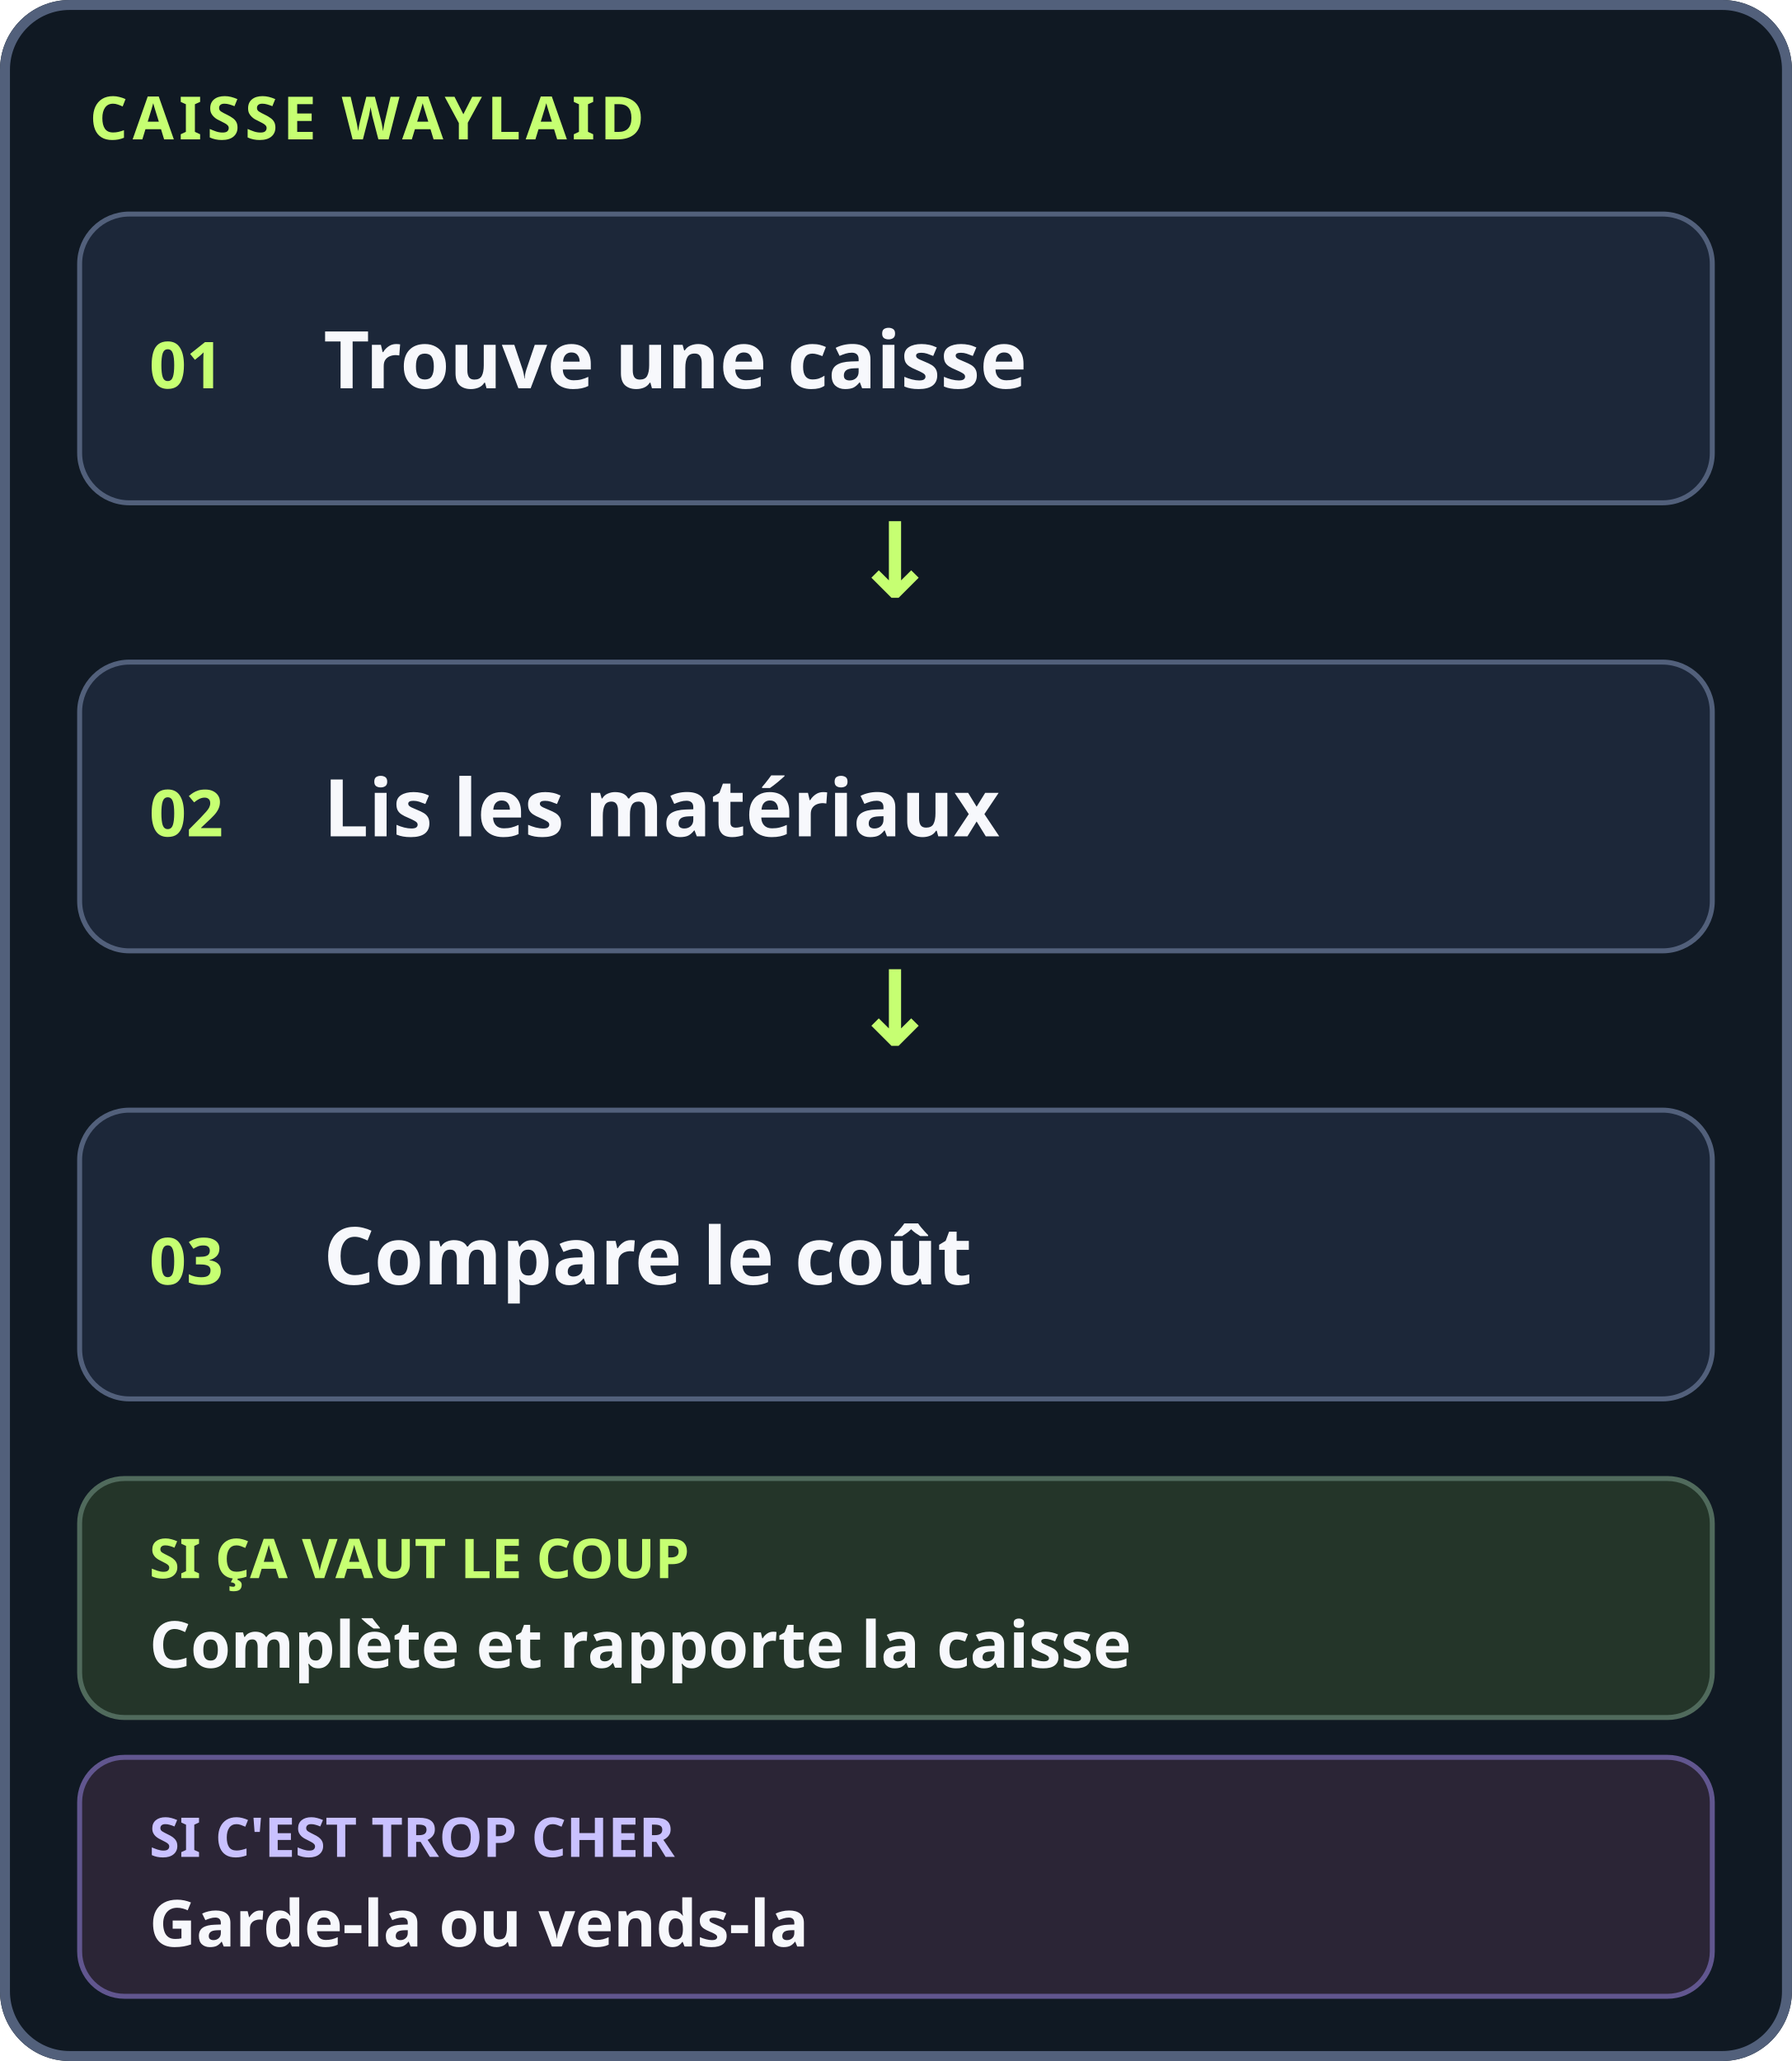
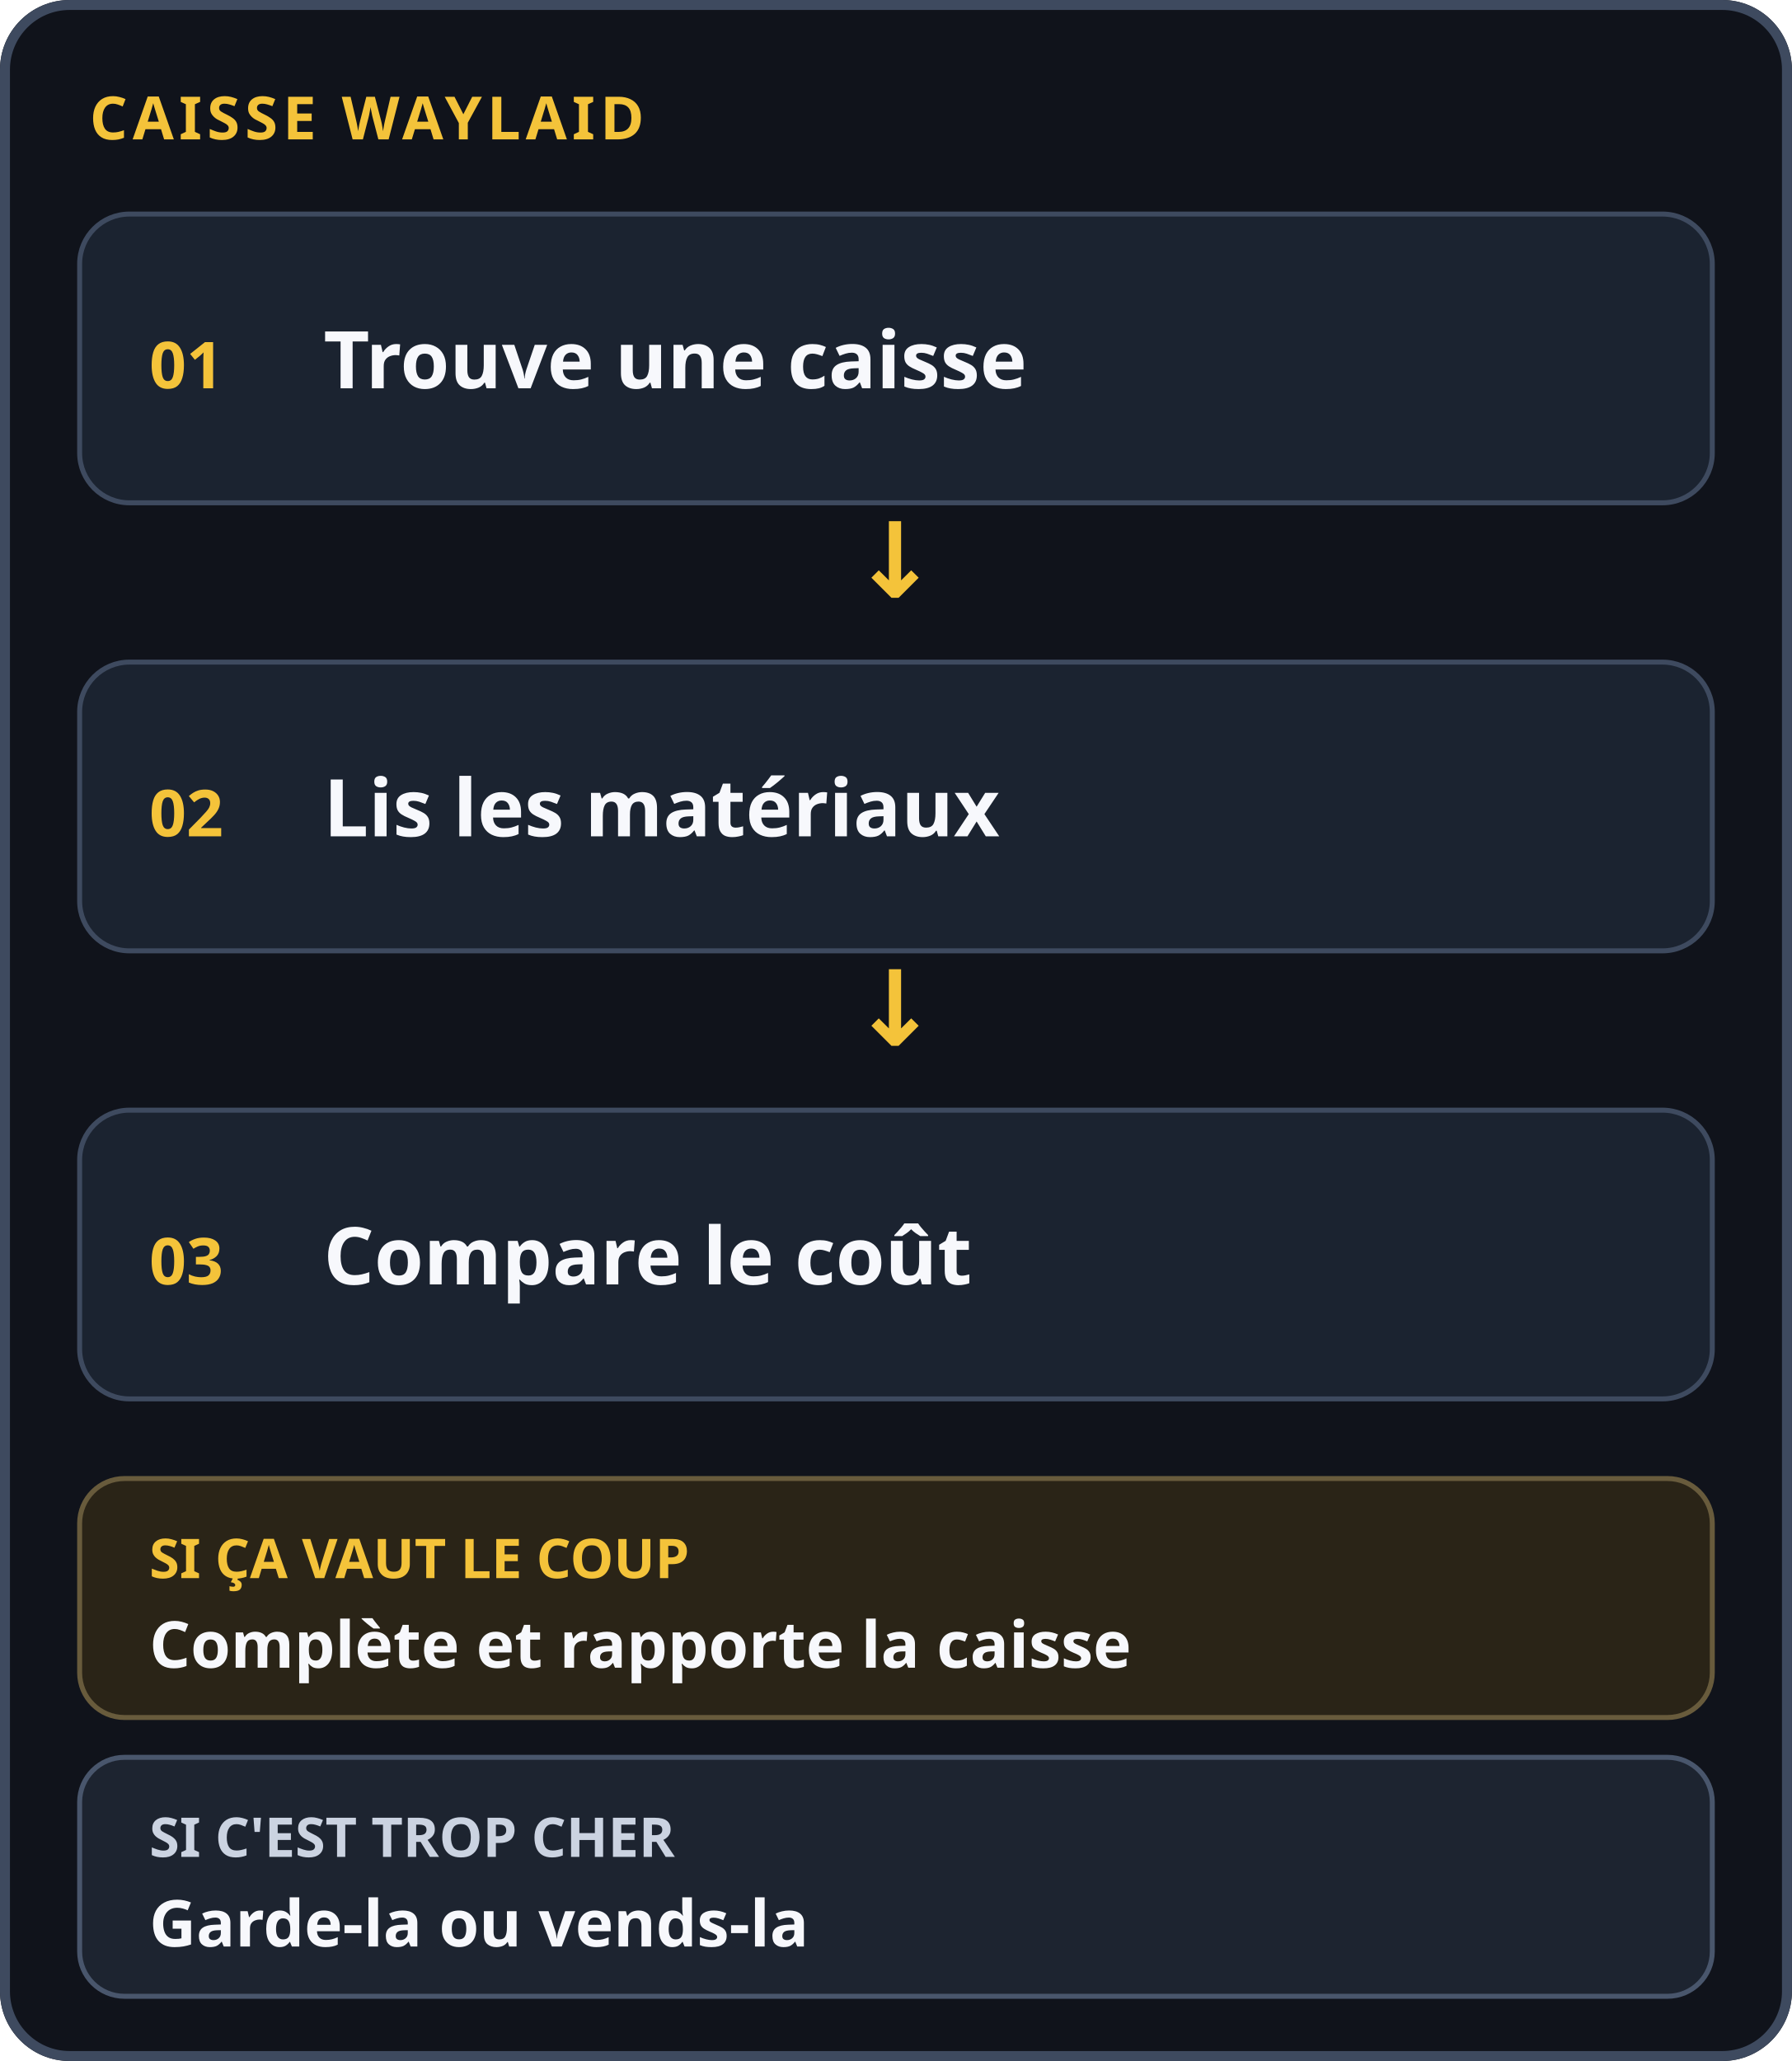
<svg xmlns="http://www.w3.org/2000/svg" width="360" height="414" viewBox="0 0 360 414">
-   <rect width="360" height="414" rx="14" fill="#101923" />
-   <rect x="1" y="1" width="358" height="412" rx="13" fill="none" stroke="#52607b" stroke-width="2" />
+   <rect width="360" height="414" rx="14" fill="#10131b" />
+   <rect x="1" y="1" width="358" height="412" rx="13" fill="none" stroke="#3e4a5f" stroke-width="2" />
  <g font-family="system-ui,sans-serif">
-     <text x="18" y="28" fill="#c6ff72" font-size="12" font-weight="800" letter-spacing="1">CAISSE WAYLAID</text>
-     <rect x="16" y="43" width="328" height="58" rx="10" fill="#1c2739" stroke="#52607b" />
-     <text x="30" y="78" fill="#c6ff72" font-size="13" font-weight="800">01</text>
+     <text x="18" y="28" fill="#f4c33a" font-size="12" font-weight="800" letter-spacing="1">CAISSE WAYLAID</text>
+     <rect x="16" y="43" width="328" height="58" rx="10" fill="#1b2330" stroke="#3e4a5f" />
+     <text x="30" y="78" fill="#f4c33a" font-size="13" font-weight="800">01</text>
    <text x="65" y="78" fill="#f7f8fc" font-size="16" font-weight="750">Trouve une caisse</text>
-     <text x="171" y="120" fill="#c6ff72" font-size="21" font-weight="800">↓</text>
-     <rect x="16" y="133" width="328" height="58" rx="10" fill="#1c2739" stroke="#52607b" />
-     <text x="30" y="168" fill="#c6ff72" font-size="13" font-weight="800">02</text>
+     <text x="171" y="120" fill="#f4c33a" font-size="21" font-weight="800">↓</text>
+     <rect x="16" y="133" width="328" height="58" rx="10" fill="#1b2330" stroke="#3e4a5f" />
+     <text x="30" y="168" fill="#f4c33a" font-size="13" font-weight="800">02</text>
    <text x="65" y="168" fill="#f7f8fc" font-size="16" font-weight="750">Lis les matériaux</text>
-     <text x="171" y="210" fill="#c6ff72" font-size="21" font-weight="800">↓</text>
-     <rect x="16" y="223" width="328" height="58" rx="10" fill="#1c2739" stroke="#52607b" />
-     <text x="30" y="258" fill="#c6ff72" font-size="13" font-weight="800">03</text>
+     <text x="171" y="210" fill="#f4c33a" font-size="21" font-weight="800">↓</text>
+     <rect x="16" y="223" width="328" height="58" rx="10" fill="#1b2330" stroke="#3e4a5f" />
+     <text x="30" y="258" fill="#f4c33a" font-size="13" font-weight="800">03</text>
    <text x="65" y="258" fill="#f7f8fc" font-size="16" font-weight="750">Compare le coût</text>
-     <rect x="16" y="297" width="328" height="48" rx="9" fill="#243529" stroke="#506a5c" />
-     <text x="30" y="317" fill="#c6ff72" font-size="11" font-weight="800">SI ÇA VAUT LE COUP</text>
+     <rect x="16" y="297" width="328" height="48" rx="9" fill="#2a2417" stroke="#685b3c" />
+     <text x="30" y="317" fill="#f4c33a" font-size="11" font-weight="800">SI ÇA VAUT LE COUP</text>
    <text x="30" y="335" fill="#f7f8fc" font-size="13" font-weight="650">Complète et rapporte la caisse</text>
-     <rect x="16" y="353" width="328" height="48" rx="9" fill="#2b2536" stroke="#61568f" />
-     <text x="30" y="373" fill="#c9c1ff" font-size="11" font-weight="800">SI C'EST TROP CHER</text>
+     <rect x="16" y="353" width="328" height="48" rx="9" fill="#1d2430" stroke="#49566c" />
+     <text x="30" y="373" fill="#cbd3e1" font-size="11" font-weight="800">SI C'EST TROP CHER</text>
    <text x="30" y="391" fill="#f7f8fc" font-size="13" font-weight="650">Garde-la ou vends-la</text>
  </g>
</svg>
